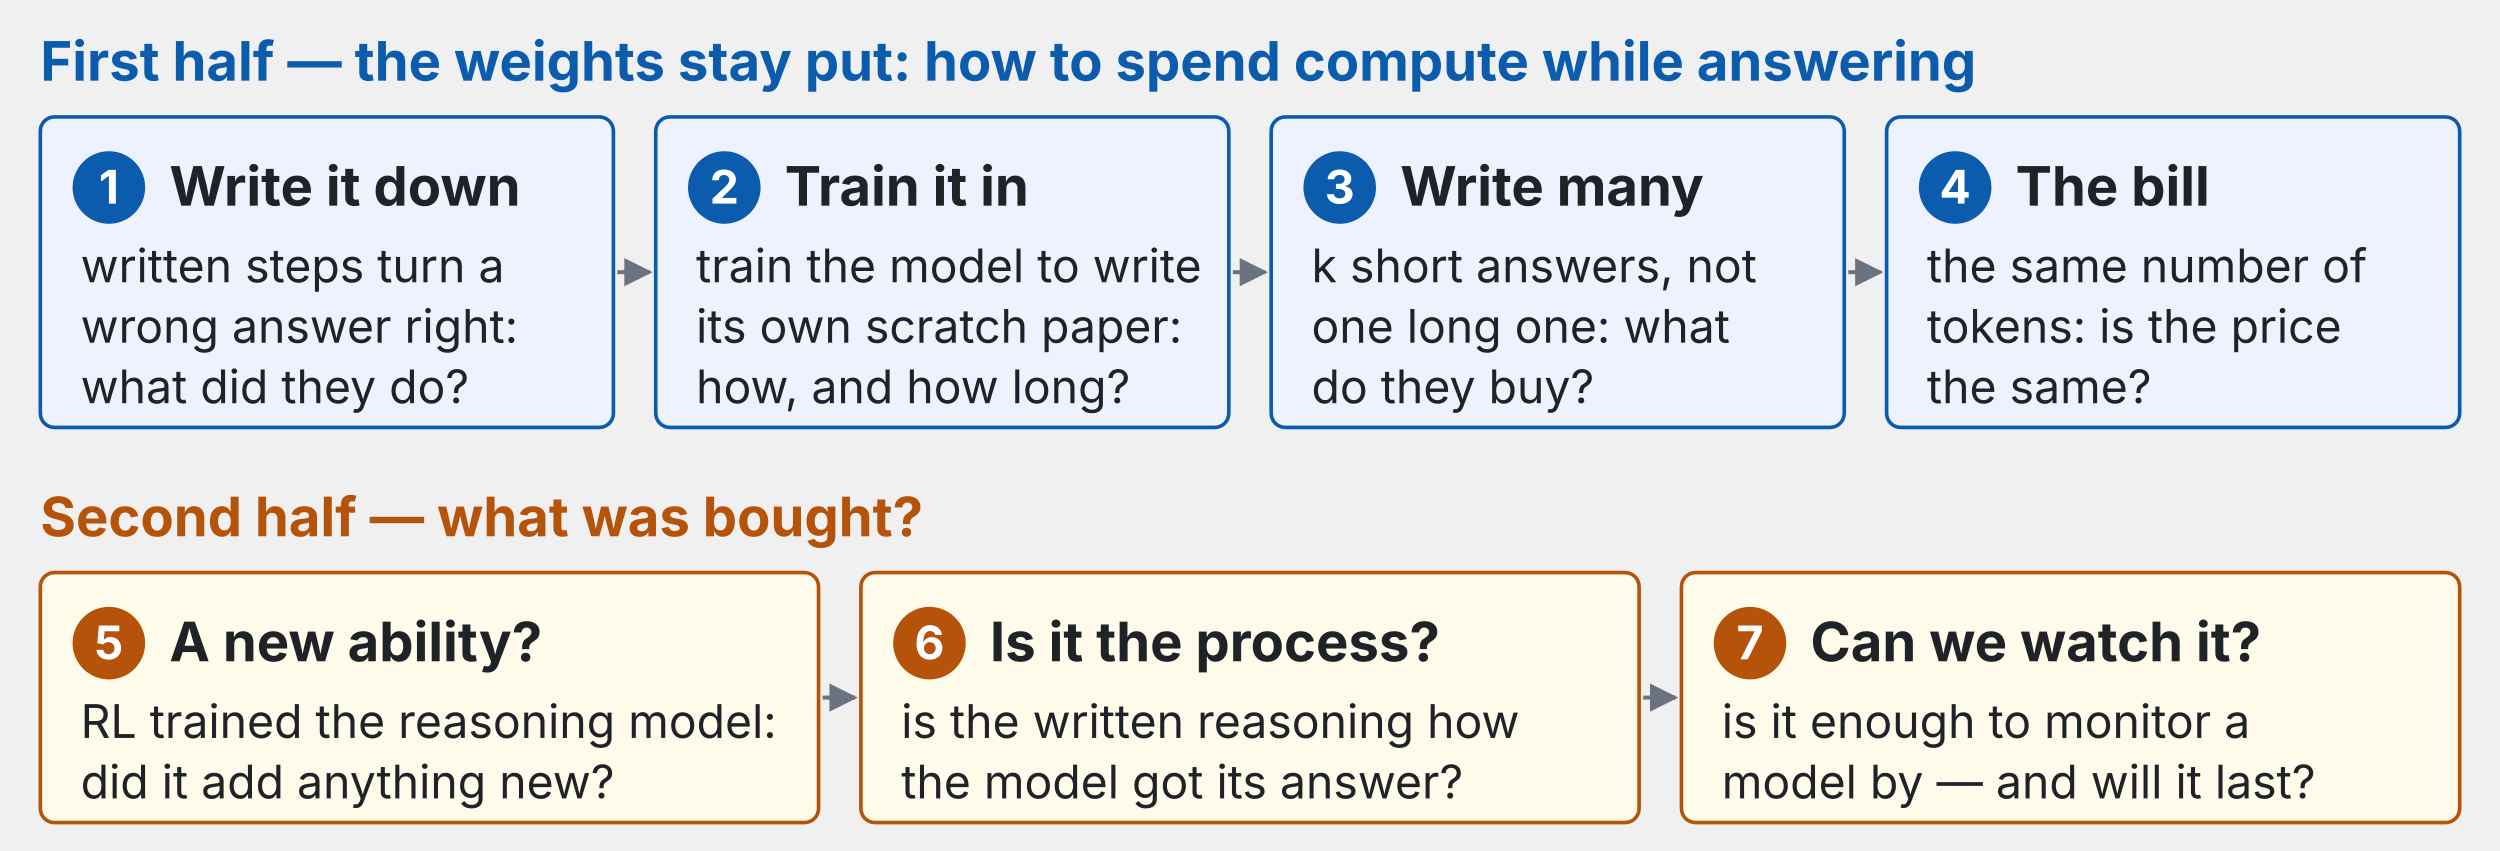
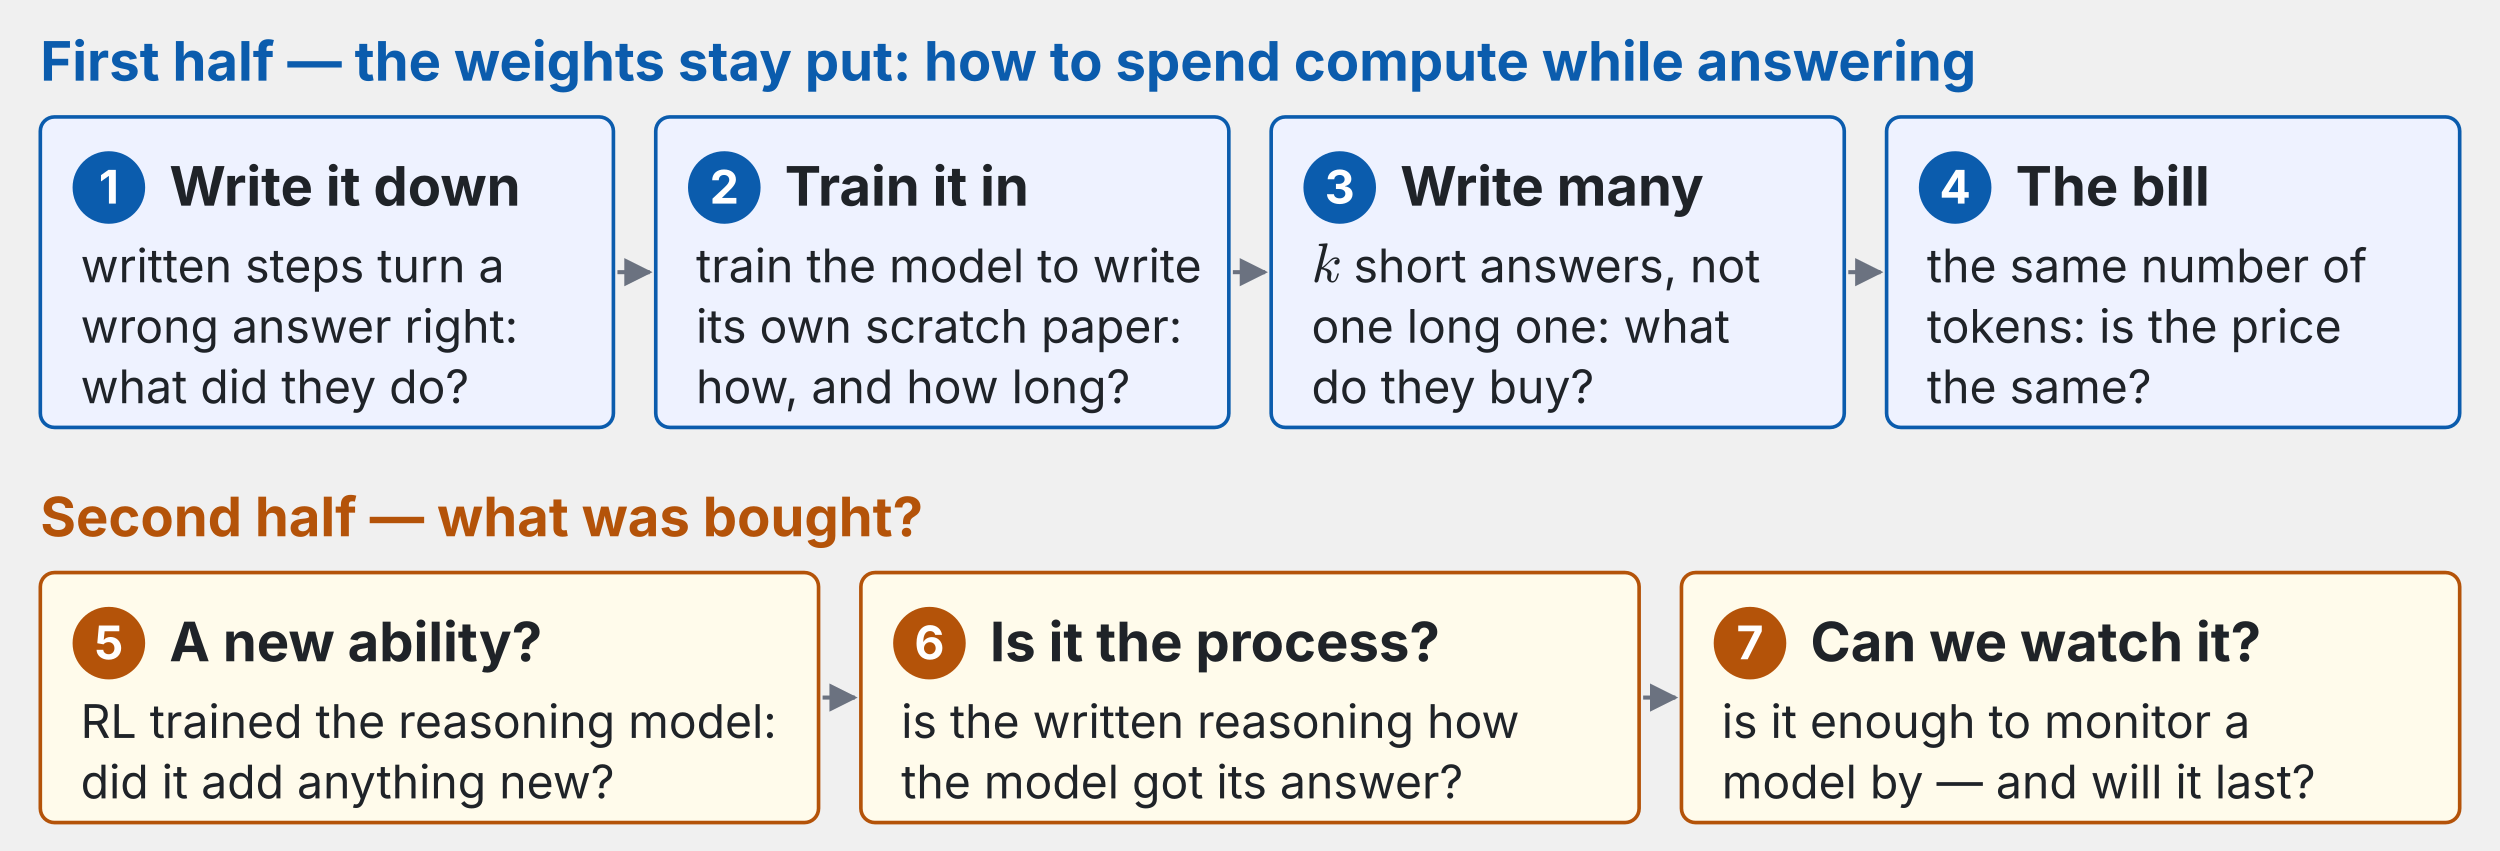
- <svg xmlns="http://www.w3.org/2000/svg" viewBox="0 0 1240 422" width="100%" font-family="-apple-system,BlinkMacSystemFont,Segoe UI,Helvetica Neue,PingFang TC,Noto Sans TC,sans-serif">
+ <svg xmlns="http://www.w3.org/2000/svg" xmlns:xlink="http://www.w3.org/1999/xlink" viewBox="0 0 1240 422" width="100%" font-family="-apple-system,BlinkMacSystemFont,Segoe UI,Helvetica Neue,PingFang TC,Noto Sans TC,sans-serif">
  <defs>
    <marker id="ah-problem-map" viewBox="0 0 10 10" refX="9" refY="5" markerWidth="7" markerHeight="7" orient="auto-start-reverse">
      <path d="M0,0 L10,5 L0,10 z" fill="#6b7280" />
    </marker>
  </defs>
  <text x="20" y="40" font-size="27" fill="#0b5cad" text-anchor="start" font-weight="700">First half — the weights stay put: how to spend compute while answering</text>
  <g class="fragment" data-fragment-index="1">
    <rect x="20" y="58" width="284.25" height="154" rx="7" fill="#eef2ff" stroke="#0b5cad" stroke-width="1.8" />
    <circle cx="54" cy="93" r="18" fill="#0b5cad" />
    <text x="54" y="101" font-size="23" fill="#fff" text-anchor="middle" font-weight="700">1</text>
    <text x="84" y="102" font-size="27" fill="#1f2328" text-anchor="start" font-weight="700">Write it down</text>
    <text x="40" y="140" font-size="23" fill="#1f2328" text-anchor="start" font-weight="400">written steps turn a</text>
    <text x="40" y="170" font-size="23" fill="#1f2328" text-anchor="start" font-weight="400">wrong answer right:</text>
    <text x="40" y="200" font-size="23" fill="#1f2328" text-anchor="start" font-weight="400">what did they do?</text>
    <line x1="306.25" y1="135" x2="322.25" y2="135" stroke="#6b7280" stroke-width="2" marker-end="url(#ah-problem-map)" />
    <rect x="325.25" y="58" width="284.25" height="154" rx="7" fill="#eef2ff" stroke="#0b5cad" stroke-width="1.8" />
    <circle cx="359.25" cy="93" r="18" fill="#0b5cad" />
    <text x="359.25" y="101" font-size="23" fill="#fff" text-anchor="middle" font-weight="700">2</text>
    <text x="389.25" y="102" font-size="27" fill="#1f2328" text-anchor="start" font-weight="700">Train it in</text>
    <text x="345.25" y="140" font-size="23" fill="#1f2328" text-anchor="start" font-weight="400">train the model to write</text>
    <text x="345.25" y="170" font-size="23" fill="#1f2328" text-anchor="start" font-weight="400">its own scratch paper:</text>
    <text x="345.25" y="200" font-size="23" fill="#1f2328" text-anchor="start" font-weight="400">how, and how long?</text>
    <line x1="611.5" y1="135" x2="627.5" y2="135" stroke="#6b7280" stroke-width="2" marker-end="url(#ah-problem-map)" />
    <rect x="630.5" y="58" width="284.25" height="154" rx="7" fill="#eef2ff" stroke="#0b5cad" stroke-width="1.8" />
    <circle cx="664.5" cy="93" r="18" fill="#0b5cad" />
    <text x="664.5" y="101" font-size="23" fill="#fff" text-anchor="middle" font-weight="700">3</text>
    <text x="694.5" y="102" font-size="27" fill="#1f2328" text-anchor="start" font-weight="700">Write many</text>
-     <text x="650.5" y="140" font-size="23" fill="#1f2328" text-anchor="start" font-weight="400">k short answers, not</text>
+     <svg x="650.5" y="119.028" width="14.628" height="26.712" viewBox="0 0 14.628 26.712">
+       <defs>
+         <style type="text/css">*{stroke-linejoin: round; stroke-linecap: butt}</style>
+       </defs>
+       <g id="t81-figure_1">
+         <g id="t81-patch_1">
+           <path d="M 0 26.712  L 14.628 26.712  L 14.628 0  L 0 0  L 0 26.712  z " style="fill: none" />
+         </g>
+         <g id="t81-text_1">
+           <g style="fill: #1f2328" transform="translate(0 20.97169) scale(0.276 -0.276)">
+             <defs>
+               <path id="t81-Cmmi10-6b" d="M 341 116  Q 341 153 347 172  L 1275 3872  Q 1300 3981 1306 4044  Q 1306 4147 891 4147  Q 825 4147 825 4231  Q 828 4247 839 4287  Q 850 4328 867 4350  Q 884 4372 916 4372  L 1778 4441  L 1797 4441  Q 1797 4434 1819 4423  Q 1841 4413 1844 4409  Q 1856 4378 1856 4359  L 1184 1684  Q 1416 1781 1767 2145  Q 2119 2509 2317 2668  Q 2516 2828 2816 2828  Q 2994 2828 3119 2706  Q 3244 2584 3244 2406  Q 3244 2294 3197 2198  Q 3150 2103 3065 2043  Q 2981 1984 2869 1984  Q 2766 1984 2695 2048  Q 2625 2113 2625 2216  Q 2625 2369 2733 2473  Q 2841 2578 2994 2578  Q 2931 2663 2803 2663  Q 2613 2663 2436 2553  Q 2259 2444 2054 2239  Q 1850 2034 1681 1864  Q 1513 1694 1369 1606  Q 1747 1563 2025 1408  Q 2303 1253 2303 934  Q 2303 869 2278 769  Q 2222 528 2222 384  Q 2222 97 2419 97  Q 2650 97 2770 350  Q 2891 603 2969 941  Q 2981 978 3022 978  L 3097 978  Q 3122 978 3139 962  Q 3156 947 3156 922  Q 3156 916 3150 903  Q 2909 -72 2406 -72  Q 2225 -72 2086 12  Q 1947 97 1872 242  Q 1797 388 1797 569  Q 1797 672 1825 781  Q 1844 856 1844 922  Q 1844 1169 1625 1297  Q 1406 1425 1125 1453  L 800 147  Q 775 50 703 -11  Q 631 -72 538 -72  Q 456 -72 398 -17  Q 341 38 341 116  z " transform="scale(0.015625)" />
+             </defs>
+             <use xlink:href="#t81-Cmmi10-6b" transform="translate(0 0.609375)" />
+           </g>
+         </g>
+       </g>
+     </svg>
+     <text x="671.338" y="140" font-size="23" fill="#1f2328" text-anchor="start" font-weight="400" textLength="199.2" lengthAdjust="spacing">short answers, not</text>
    <text x="650.5" y="170" font-size="23" fill="#1f2328" text-anchor="start" font-weight="400">one long one: what</text>
    <text x="650.5" y="200" font-size="23" fill="#1f2328" text-anchor="start" font-weight="400">do they buy?</text>
    <line x1="916.75" y1="135" x2="932.75" y2="135" stroke="#6b7280" stroke-width="2" marker-end="url(#ah-problem-map)" />
    <rect x="935.75" y="58" width="284.25" height="154" rx="7" fill="#eef2ff" stroke="#0b5cad" stroke-width="1.8" />
    <circle cx="969.75" cy="93" r="18" fill="#0b5cad" />
    <text x="969.75" y="101" font-size="23" fill="#fff" text-anchor="middle" font-weight="700">4</text>
    <text x="999.75" y="102" font-size="27" fill="#1f2328" text-anchor="start" font-weight="700">The bill</text>
    <text x="955.75" y="140" font-size="23" fill="#1f2328" text-anchor="start" font-weight="400">the same number of</text>
    <text x="955.75" y="170" font-size="23" fill="#1f2328" text-anchor="start" font-weight="400">tokens: is the price</text>
    <text x="955.75" y="200" font-size="23" fill="#1f2328" text-anchor="start" font-weight="400">the same?</text>
  </g>
  <text x="20" y="266" font-size="27" fill="#b45309" text-anchor="start" font-weight="700">Second half — what was bought?</text>
  <g class="fragment" data-fragment-index="2">
    <rect x="20" y="284" width="386" height="124" rx="7" fill="#fffbeb" stroke="#b45309" stroke-width="1.8" />
    <circle cx="54" cy="319" r="18" fill="#b45309" />
    <text x="54" y="327" font-size="23" fill="#fff" text-anchor="middle" font-weight="700">5</text>
    <text x="84" y="328" font-size="27" fill="#1f2328" text-anchor="start" font-weight="700">A new ability?</text>
    <text x="40" y="366" font-size="23" fill="#1f2328" text-anchor="start" font-weight="400">RL trained the reasoning model:</text>
    <text x="40" y="396" font-size="23" fill="#1f2328" text-anchor="start" font-weight="400">did it add anything new?</text>
    <line x1="408" y1="346" x2="424" y2="346" stroke="#6b7280" stroke-width="2" marker-end="url(#ah-problem-map)" />
    <rect x="427" y="284" width="386" height="124" rx="7" fill="#fffbeb" stroke="#b45309" stroke-width="1.8" />
    <circle cx="461" cy="319" r="18" fill="#b45309" />
    <text x="461" y="327" font-size="23" fill="#fff" text-anchor="middle" font-weight="700">6</text>
    <text x="491" y="328" font-size="27" fill="#1f2328" text-anchor="start" font-weight="700">Is it the process?</text>
    <text x="447" y="366" font-size="23" fill="#1f2328" text-anchor="start" font-weight="400">is the written reasoning how</text>
    <text x="447" y="396" font-size="23" fill="#1f2328" text-anchor="start" font-weight="400">the model got its answer?</text>
    <line x1="815" y1="346" x2="831" y2="346" stroke="#6b7280" stroke-width="2" marker-end="url(#ah-problem-map)" />
    <rect x="834" y="284" width="386" height="124" rx="7" fill="#fffbeb" stroke="#b45309" stroke-width="1.8" />
    <circle cx="868" cy="319" r="18" fill="#b45309" />
    <text x="868" y="327" font-size="23" fill="#fff" text-anchor="middle" font-weight="700">7</text>
    <text x="898" y="328" font-size="27" fill="#1f2328" text-anchor="start" font-weight="700">Can we watch it?</text>
    <text x="854" y="366" font-size="23" fill="#1f2328" text-anchor="start" font-weight="400">is it enough to monitor a</text>
    <text x="854" y="396" font-size="23" fill="#1f2328" text-anchor="start" font-weight="400">model by — and will it last?</text>
  </g>
</svg>
